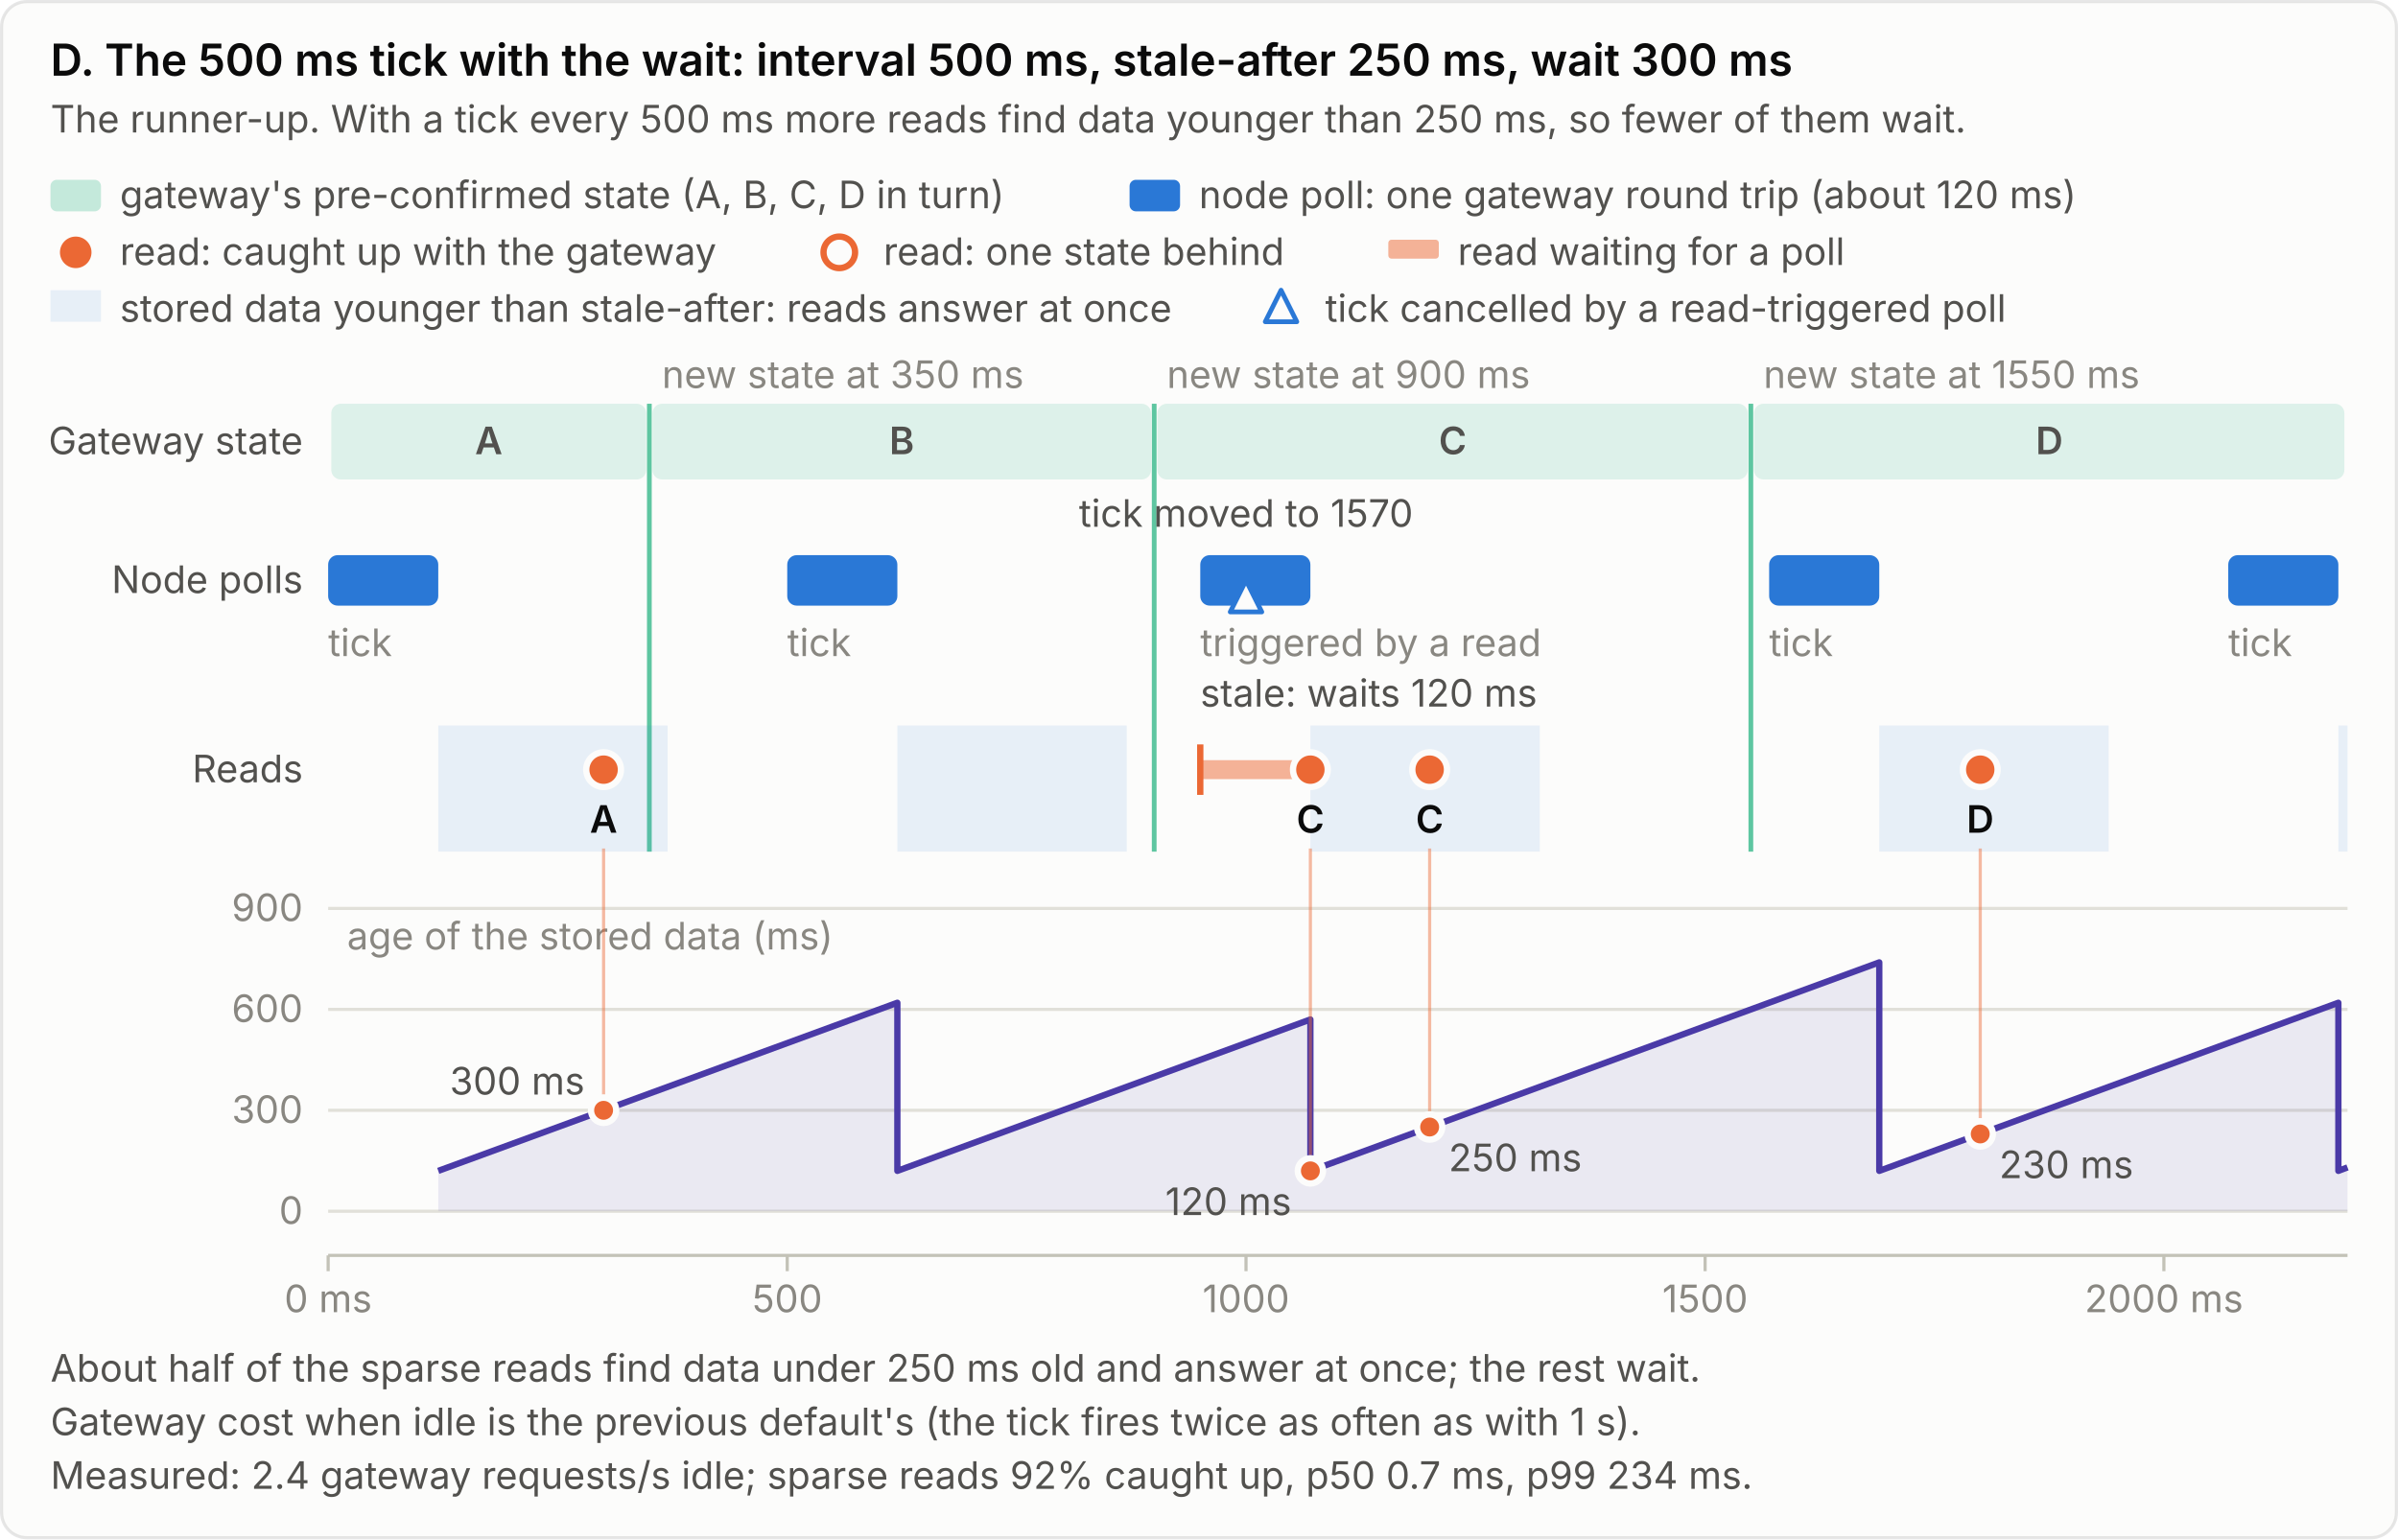
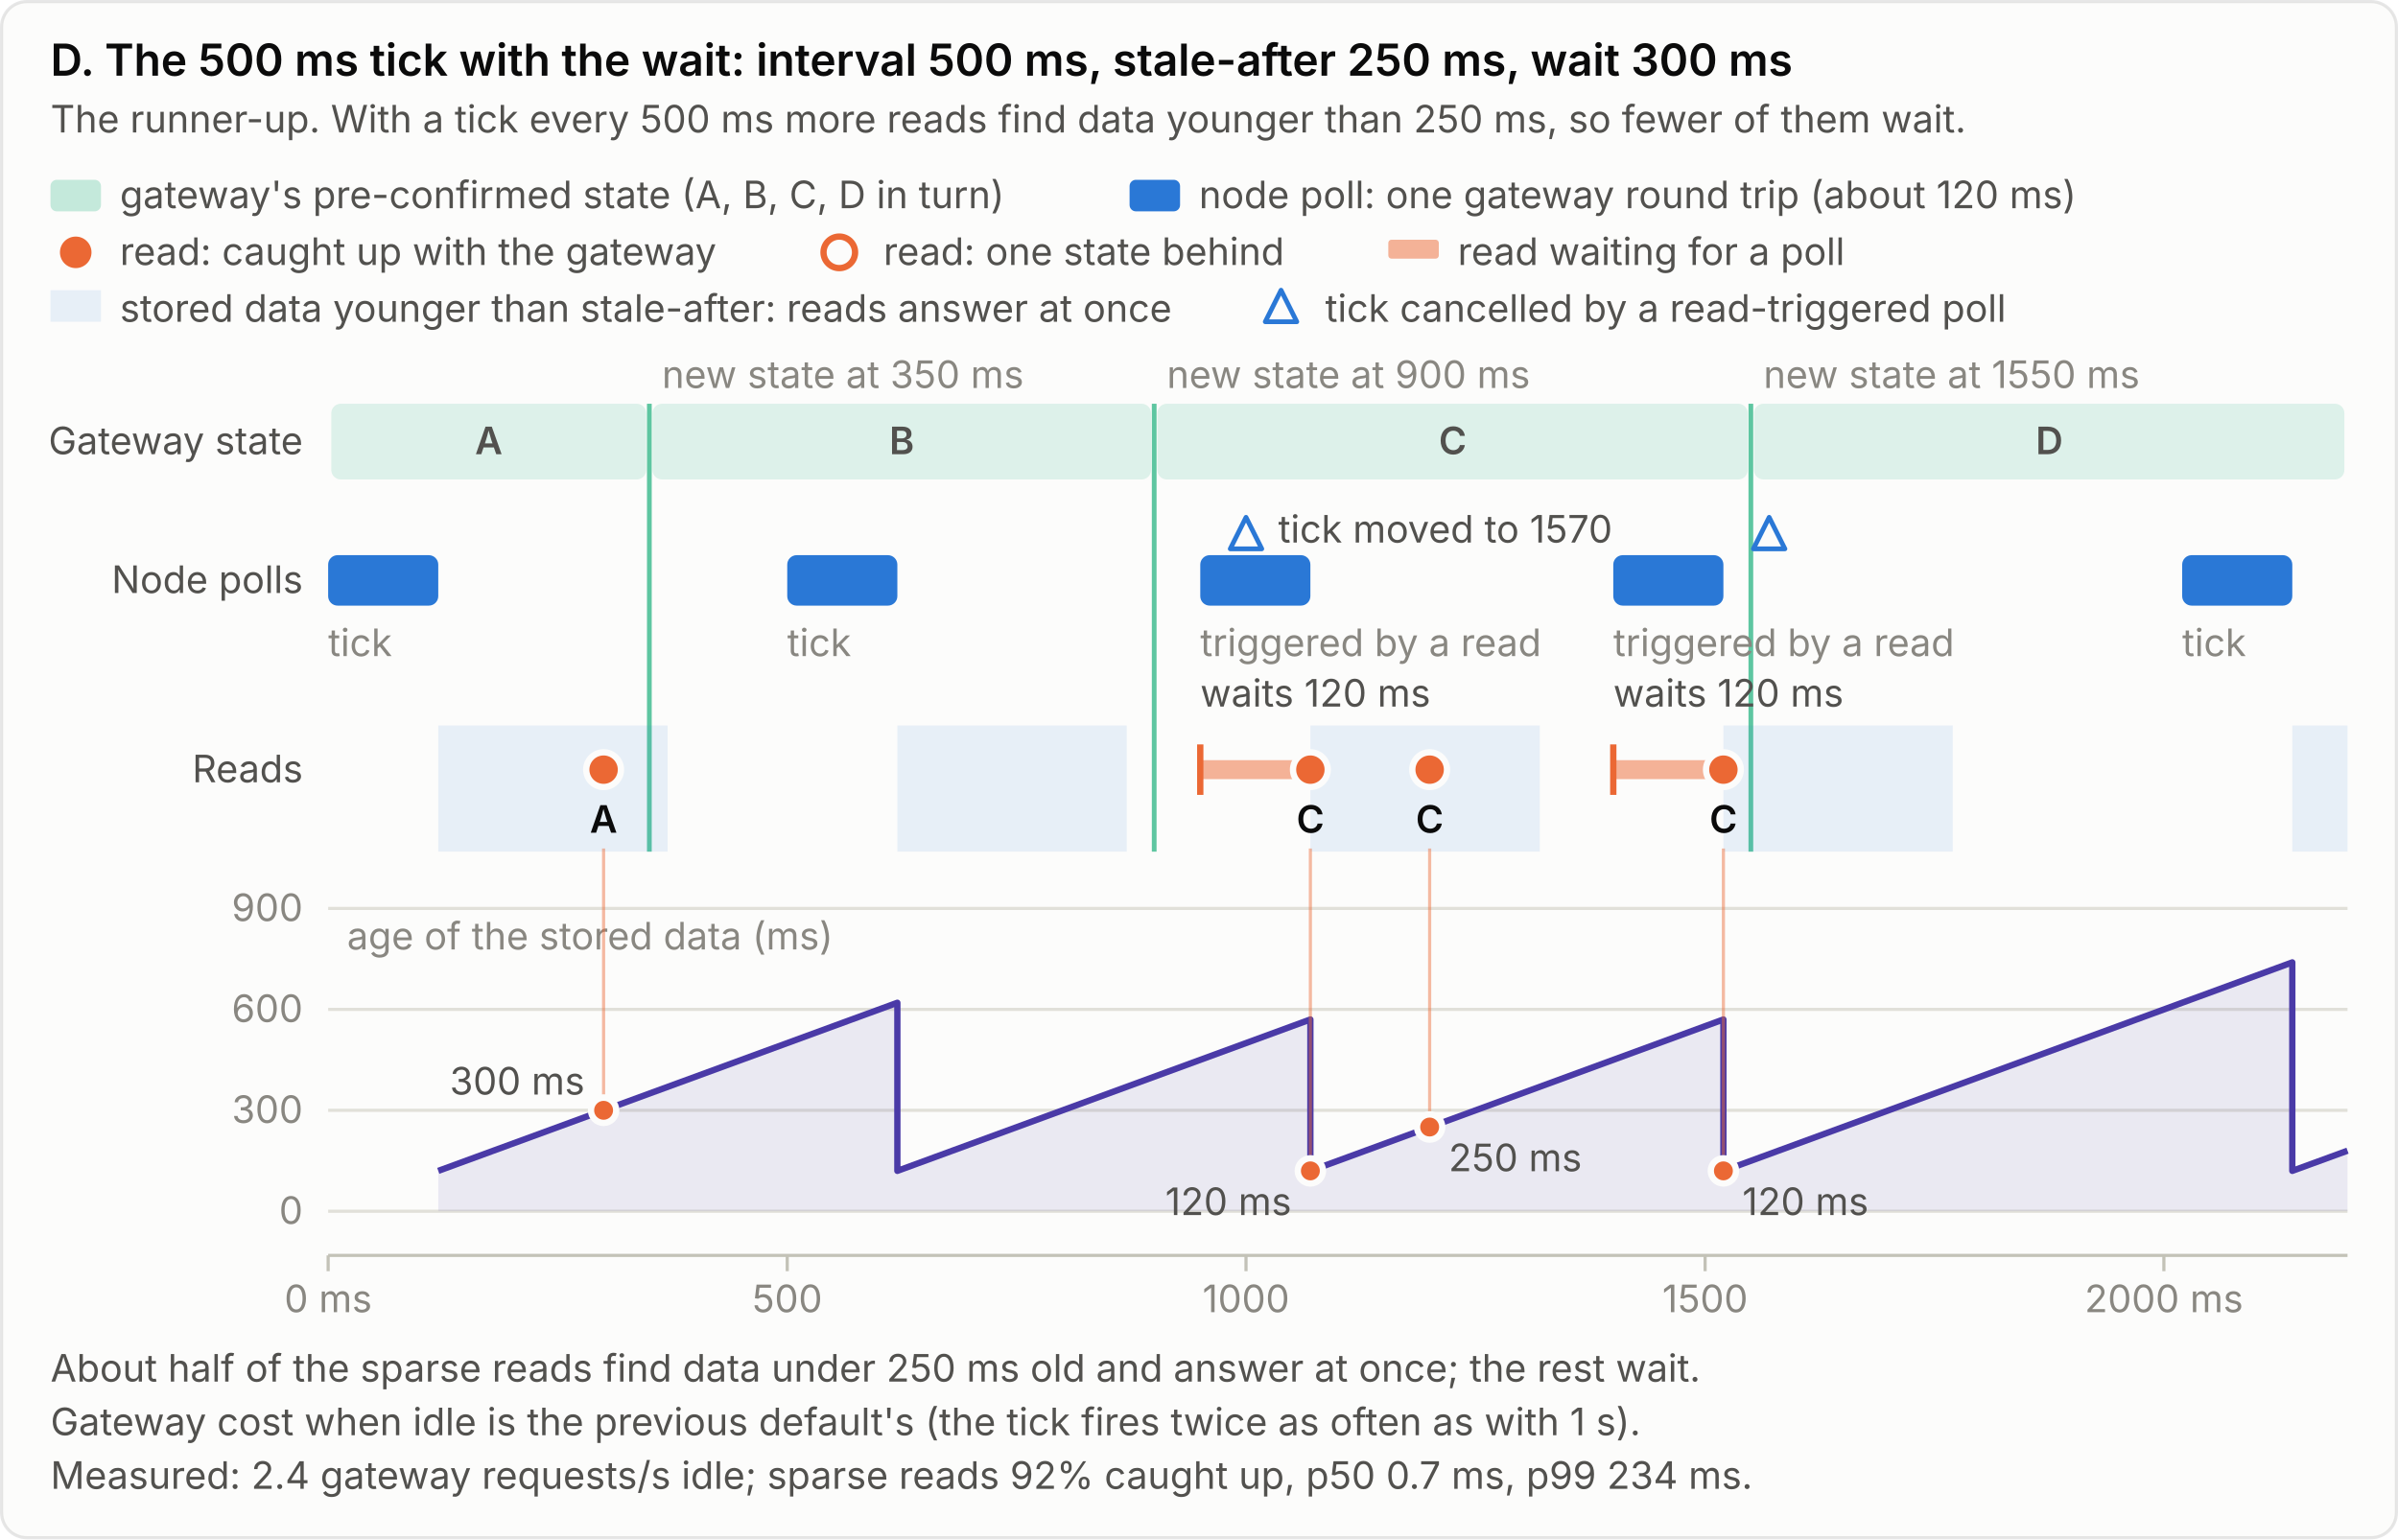
<svg xmlns="http://www.w3.org/2000/svg" viewBox="0 0 760 488" width="760" height="488" font-family="system-ui, -apple-system, 'Segoe UI', sans-serif" role="img" aria-labelledby="title desc">
  <rect x="0.5" y="0.5" width="759" height="487" rx="8" fill="#fcfcfb" stroke="rgba(11,11,11,0.10)" />
  <text x="16.0" y="24.0" font-size="14" fill="#0b0b0b" text-anchor="start" font-weight="600">D. The 500 ms tick with the wait: interval 500 ms, stale-after 250 ms, wait 300 ms</text>
  <text x="16.0" y="42.0" font-size="12" fill="#52514e" text-anchor="start" font-weight="normal">The runner-up. With a tick every 500 ms more reads find data younger than 250 ms, so fewer of them wait.</text>
  <rect x="16" y="57" width="16" height="10" rx="2" fill="#1baf7a" opacity="0.25" />
  <text x="38.0" y="66.0" font-size="12" fill="#52514e" text-anchor="start" font-weight="normal">gateway's pre-confirmed state (A, B, C, D in turn)</text>
  <rect x="358" y="57" width="16" height="10" rx="2" fill="#2a78d6" />
  <text x="380.0" y="66.0" font-size="12" fill="#52514e" text-anchor="start" font-weight="normal">node poll: one gateway round trip (about 120 ms)</text>
  <circle cx="24" cy="80" r="5" fill="#eb6834" />
  <text x="38.0" y="84.0" font-size="12" fill="#52514e" text-anchor="start" font-weight="normal">read: caught up with the gateway</text>
  <circle cx="266" cy="80" r="5" fill="#fcfcfb" stroke="#eb6834" stroke-width="2" />
  <text x="280.0" y="84.0" font-size="12" fill="#52514e" text-anchor="start" font-weight="normal">read: one state behind</text>
  <rect x="440" y="76" width="16" height="6" rx="1" fill="#eb6834" opacity="0.5" />
  <text x="462.0" y="84.0" font-size="12" fill="#52514e" text-anchor="start" font-weight="normal">read waiting for a poll</text>
  <rect x="16" y="92" width="16" height="10" fill="#2a78d6" opacity="0.10" />
  <text x="38.0" y="102.0" font-size="12" fill="#52514e" text-anchor="start" font-weight="normal">stored data younger than stale-after: reads answer at once</text>
  <path d="M401.0,102.0 L411.0,102.0 L406.0,92.0 Z" fill="#fcfcfb" stroke="#2a78d6" stroke-width="1.5" stroke-linejoin="round" />
  <text x="420.0" y="102.0" font-size="12" fill="#52514e" text-anchor="start" font-weight="normal">tick cancelled by a read-triggered poll</text>
  <text x="96.0" y="144.0" font-size="12" fill="#52514e" text-anchor="end" font-weight="normal">Gateway state</text>
  <text x="96.0" y="188.0" font-size="12" fill="#52514e" text-anchor="end" font-weight="normal">Node polls</text>
  <text x="96.0" y="248.0" font-size="12" fill="#52514e" text-anchor="end" font-weight="normal">Reads</text>
  <rect x="105.0" y="128" width="99.8" height="24" rx="3" fill="#1baf7a" opacity="0.14" />
  <text x="154.9" y="144.0" font-size="12" fill="#52514e" text-anchor="middle" font-weight="600">A</text>
  <rect x="206.8" y="128" width="158.0" height="24" rx="3" fill="#1baf7a" opacity="0.14" />
  <text x="285.8" y="144.0" font-size="12" fill="#52514e" text-anchor="middle" font-weight="600">B</text>
  <line x1="205.8" y1="128" x2="205.8" y2="270" stroke="#1baf7a" stroke-width="1.5" opacity="0.7" />
  <text x="209.8" y="123.0" font-size="12" fill="#898781" text-anchor="start" font-weight="normal">new state at 350 ms</text>
  <rect x="366.8" y="128" width="187.1" height="24" rx="3" fill="#1baf7a" opacity="0.14" />
  <text x="460.4" y="144.0" font-size="12" fill="#52514e" text-anchor="middle" font-weight="600">C</text>
  <line x1="365.8" y1="128" x2="365.8" y2="270" stroke="#1baf7a" stroke-width="1.5" opacity="0.7" />
  <text x="369.8" y="123.0" font-size="12" fill="#898781" text-anchor="start" font-weight="normal">new state at 900 ms</text>
  <rect x="555.9" y="128" width="187.1" height="24" rx="3" fill="#1baf7a" opacity="0.14" />
  <text x="649.5" y="144.0" font-size="12" fill="#52514e" text-anchor="middle" font-weight="600">D</text>
  <line x1="554.9" y1="128" x2="554.9" y2="270" stroke="#1baf7a" stroke-width="1.5" opacity="0.7" />
  <text x="558.9" y="123.0" font-size="12" fill="#898781" text-anchor="start" font-weight="normal">new state at 1550 ms</text>
  <rect x="138.9" y="230" width="72.7" height="40" fill="#2a78d6" opacity="0.10" />
  <rect x="284.4" y="230" width="72.7" height="40" fill="#2a78d6" opacity="0.10" />
  <rect x="415.3" y="230" width="72.7" height="40" fill="#2a78d6" opacity="0.10" />
-   <rect x="595.6" y="230" width="72.7" height="40" fill="#2a78d6" opacity="0.10" />
-   <rect x="741.1" y="230" width="2.9" height="40" fill="#2a78d6" opacity="0.10" />
+   <rect x="546.2" y="230" width="72.7" height="40" fill="#2a78d6" opacity="0.10" />
+   <rect x="726.5" y="230" width="17.5" height="40" fill="#2a78d6" opacity="0.10" />
  <rect x="104.0" y="176" width="34.9" height="16" rx="3" fill="#2a78d6" />
  <text x="104.0" y="208.0" font-size="12" fill="#898781" text-anchor="start" font-weight="normal">tick</text>
  <rect x="249.5" y="176" width="34.9" height="16" rx="3" fill="#2a78d6" />
  <text x="249.5" y="208.0" font-size="12" fill="#898781" text-anchor="start" font-weight="normal">tick</text>
  <rect x="380.4" y="176" width="34.9" height="16" rx="3" fill="#2a78d6" />
  <text x="380.4" y="208.0" font-size="12" fill="#898781" text-anchor="start" font-weight="normal">triggered by a read</text>
-   <rect x="560.7" y="176" width="34.9" height="16" rx="3" fill="#2a78d6" />
-   <text x="560.7" y="208.0" font-size="12" fill="#898781" text-anchor="start" font-weight="normal">tick</text>
-   <rect x="706.2" y="176" width="34.9" height="16" rx="3" fill="#2a78d6" />
-   <text x="706.2" y="208.0" font-size="12" fill="#898781" text-anchor="start" font-weight="normal">tick</text>
-   <path d="M389.9,194.0 L399.9,194.0 L394.9,184.0 Z" fill="#fcfcfb" stroke="#2a78d6" stroke-width="1.5" stroke-linejoin="round" />
+   <rect x="511.3" y="176" width="34.9" height="16" rx="3" fill="#2a78d6" />
+   <text x="511.3" y="208.0" font-size="12" fill="#898781" text-anchor="start" font-weight="normal">triggered by a read</text>
+   <rect x="691.6" y="176" width="34.9" height="16" rx="3" fill="#2a78d6" />
+   <text x="691.6" y="208.0" font-size="12" fill="#898781" text-anchor="start" font-weight="normal">tick</text>
+   <path d="M389.9,174.0 L399.9,174.0 L394.9,164.0 Z" fill="#fcfcfb" stroke="#2a78d6" stroke-width="1.5" stroke-linejoin="round" />
+   <path d="M555.7,174.0 L565.7,174.0 L560.7,164.0 Z" fill="#fcfcfb" stroke="#2a78d6" stroke-width="1.5" stroke-linejoin="round" />
  <line x1="104" y1="384.0" x2="744" y2="384.0" stroke="#e1e0d9" stroke-width="1" />
  <text x="96.0" y="388.0" font-size="12" fill="#898781" text-anchor="end" font-weight="normal">0</text>
  <line x1="104" y1="352.0" x2="744" y2="352.0" stroke="#e1e0d9" stroke-width="1" />
  <text x="96.0" y="356.0" font-size="12" fill="#898781" text-anchor="end" font-weight="normal">300</text>
  <line x1="104" y1="320.0" x2="744" y2="320.0" stroke="#e1e0d9" stroke-width="1" />
  <text x="96.0" y="324.0" font-size="12" fill="#898781" text-anchor="end" font-weight="normal">600</text>
  <line x1="104" y1="288.0" x2="744" y2="288.0" stroke="#e1e0d9" stroke-width="1" />
  <text x="96.0" y="292.0" font-size="12" fill="#898781" text-anchor="end" font-weight="normal">900</text>
  <text x="110.0" y="301.0" font-size="12" fill="#898781" text-anchor="start" font-weight="normal">age of the stored data (ms)</text>
-   <path d="M138.9,371.2 L284.4,317.9 L284.4,371.2 L415.3,323.2 L415.3,371.2 L595.6,305.1 L595.6,371.2 L741.1,317.9 L741.1,371.2 L744.0,370.1 L744.0,384.0 L138.9,384.0 Z" fill="#4a3aa7" opacity="0.10" />
-   <path d="M138.9,371.2 L284.4,317.9 L284.4,371.2 L415.3,323.2 L415.3,371.2 L595.6,305.1 L595.6,371.2 L741.1,317.9 L741.1,371.2 L744.0,370.1" fill="none" stroke="#4a3aa7" stroke-width="2" stroke-linejoin="round" />
+   <path d="M138.9,371.2 L284.4,317.9 L284.4,371.2 L415.3,323.2 L415.3,371.2 L546.2,323.2 L546.2,371.2 L726.5,305.1 L726.5,371.2 L744.0,364.8 L744.0,384.0 L138.9,384.0 Z" fill="#4a3aa7" opacity="0.10" />
+   <path d="M138.9,371.2 L284.4,317.9 L284.4,371.2 L415.3,323.2 L415.3,371.2 L546.2,323.2 L546.2,371.2 L726.5,305.1 L726.5,371.2 L744.0,364.8" fill="none" stroke="#4a3aa7" stroke-width="2" stroke-linejoin="round" />
  <line x1="191.3" y1="269" x2="191.3" y2="347.0" stroke="#eb6834" stroke-width="1" opacity="0.45" />
  <circle cx="191.3" cy="244" r="5.5" fill="#eb6834" stroke="#fcfcfb" stroke-width="2" />
  <text x="191.3" y="264.0" font-size="12" fill="#0b0b0b" text-anchor="middle" font-weight="600">A</text>
  <circle cx="191.3" cy="352.0" r="4" fill="#eb6834" stroke="#fcfcfb" stroke-width="2" />
  <text x="185.3" y="347.0" font-size="12" fill="#52514e" text-anchor="end" font-weight="normal">300 ms</text>
  <rect x="380.4" y="241" width="34.9" height="6" rx="1" fill="#eb6834" opacity="0.5" />
  <line x1="380.4" y1="236" x2="380.4" y2="252" stroke="#eb6834" stroke-width="2" />
  <line x1="415.3" y1="269" x2="415.3" y2="366.2" stroke="#eb6834" stroke-width="1" opacity="0.45" />
  <circle cx="415.3" cy="244" r="5.5" fill="#eb6834" stroke="#fcfcfb" stroke-width="2" />
  <text x="415.3" y="264.0" font-size="12" fill="#0b0b0b" text-anchor="middle" font-weight="600">C</text>
  <circle cx="415.3" cy="371.2" r="4" fill="#eb6834" stroke="#fcfcfb" stroke-width="2" />
  <text x="409.3" y="385.2" font-size="12" fill="#52514e" text-anchor="end" font-weight="normal">120 ms</text>
  <line x1="453.1" y1="269" x2="453.1" y2="352.3" stroke="#eb6834" stroke-width="1" opacity="0.45" />
  <circle cx="453.1" cy="244" r="5.5" fill="#eb6834" stroke="#fcfcfb" stroke-width="2" />
  <text x="453.1" y="264.0" font-size="12" fill="#0b0b0b" text-anchor="middle" font-weight="600">C</text>
  <circle cx="453.1" cy="357.3" r="4" fill="#eb6834" stroke="#fcfcfb" stroke-width="2" />
  <text x="459.1" y="371.3" font-size="12" fill="#52514e" text-anchor="start" font-weight="normal">250 ms</text>
-   <line x1="627.6" y1="269" x2="627.6" y2="354.5" stroke="#eb6834" stroke-width="1" opacity="0.45" />
-   <circle cx="627.6" cy="244" r="5.5" fill="#eb6834" stroke="#fcfcfb" stroke-width="2" />
-   <text x="627.6" y="264.0" font-size="12" fill="#0b0b0b" text-anchor="middle" font-weight="600">D</text>
-   <circle cx="627.6" cy="359.5" r="4" fill="#eb6834" stroke="#fcfcfb" stroke-width="2" />
-   <text x="633.6" y="373.5" font-size="12" fill="#52514e" text-anchor="start" font-weight="normal">230 ms</text>
+   <rect x="511.3" y="241" width="34.9" height="6" rx="1" fill="#eb6834" opacity="0.5" />
+   <line x1="511.3" y1="236" x2="511.3" y2="252" stroke="#eb6834" stroke-width="2" />
+   <line x1="546.2" y1="269" x2="546.2" y2="366.2" stroke="#eb6834" stroke-width="1" opacity="0.45" />
+   <circle cx="546.2" cy="244" r="5.5" fill="#eb6834" stroke="#fcfcfb" stroke-width="2" />
+   <text x="546.2" y="264.0" font-size="12" fill="#0b0b0b" text-anchor="middle" font-weight="600">C</text>
+   <circle cx="546.2" cy="371.2" r="4" fill="#eb6834" stroke="#fcfcfb" stroke-width="2" />
+   <text x="552.2" y="385.2" font-size="12" fill="#52514e" text-anchor="start" font-weight="normal">120 ms</text>
  <line x1="104" y1="398" x2="744" y2="398" stroke="#c3c2b7" stroke-width="1" />
  <line x1="104.0" y1="398" x2="104.0" y2="403" stroke="#c3c2b7" stroke-width="1" />
  <text x="104.0" y="416.0" font-size="12" fill="#898781" text-anchor="middle" font-weight="normal">0 ms</text>
  <line x1="249.5" y1="398" x2="249.5" y2="403" stroke="#c3c2b7" stroke-width="1" />
  <text x="249.5" y="416.0" font-size="12" fill="#898781" text-anchor="middle" font-weight="normal">500</text>
  <line x1="394.9" y1="398" x2="394.9" y2="403" stroke="#c3c2b7" stroke-width="1" />
  <text x="394.9" y="416.0" font-size="12" fill="#898781" text-anchor="middle" font-weight="normal">1000</text>
  <line x1="540.4" y1="398" x2="540.4" y2="403" stroke="#c3c2b7" stroke-width="1" />
  <text x="540.4" y="416.0" font-size="12" fill="#898781" text-anchor="middle" font-weight="normal">1500</text>
  <line x1="685.8" y1="398" x2="685.8" y2="403" stroke="#c3c2b7" stroke-width="1" />
  <text x="685.8" y="416.0" font-size="12" fill="#898781" text-anchor="middle" font-weight="normal">2000 ms</text>
-   <text x="394.9" y="167.0" font-size="12" fill="#52514e" text-anchor="middle" font-weight="normal">tick moved to 1570</text>
-   <text x="380.4" y="224.0" font-size="12" fill="#52514e" text-anchor="start" font-weight="normal">stale: waits 120 ms</text>
+   <text x="405.1" y="172.0" font-size="12" fill="#52514e" text-anchor="start" font-weight="normal">tick moved to 1570</text>
+   <text x="380.4" y="224.0" font-size="12" fill="#52514e" text-anchor="start" font-weight="normal">waits 120 ms</text>
+   <text x="511.3" y="224.0" font-size="12" fill="#52514e" text-anchor="start" font-weight="normal">waits 120 ms</text>
  <text x="16.0" y="438.0" font-size="12" fill="#52514e" text-anchor="start" font-weight="normal">About half of the sparse reads find data under 250 ms old and answer at once; the rest wait.</text>
  <text x="16.0" y="455.0" font-size="12" fill="#52514e" text-anchor="start" font-weight="normal">Gateway cost when idle is the previous default's (the tick fires twice as often as with 1 s).</text>
  <text x="16.0" y="472.0" font-size="12" fill="#52514e" text-anchor="start" font-weight="normal">Measured: 2.4 gateway requests/s idle; sparse reads 92% caught up, p50 0.7 ms, p99 234 ms.</text>
</svg>
